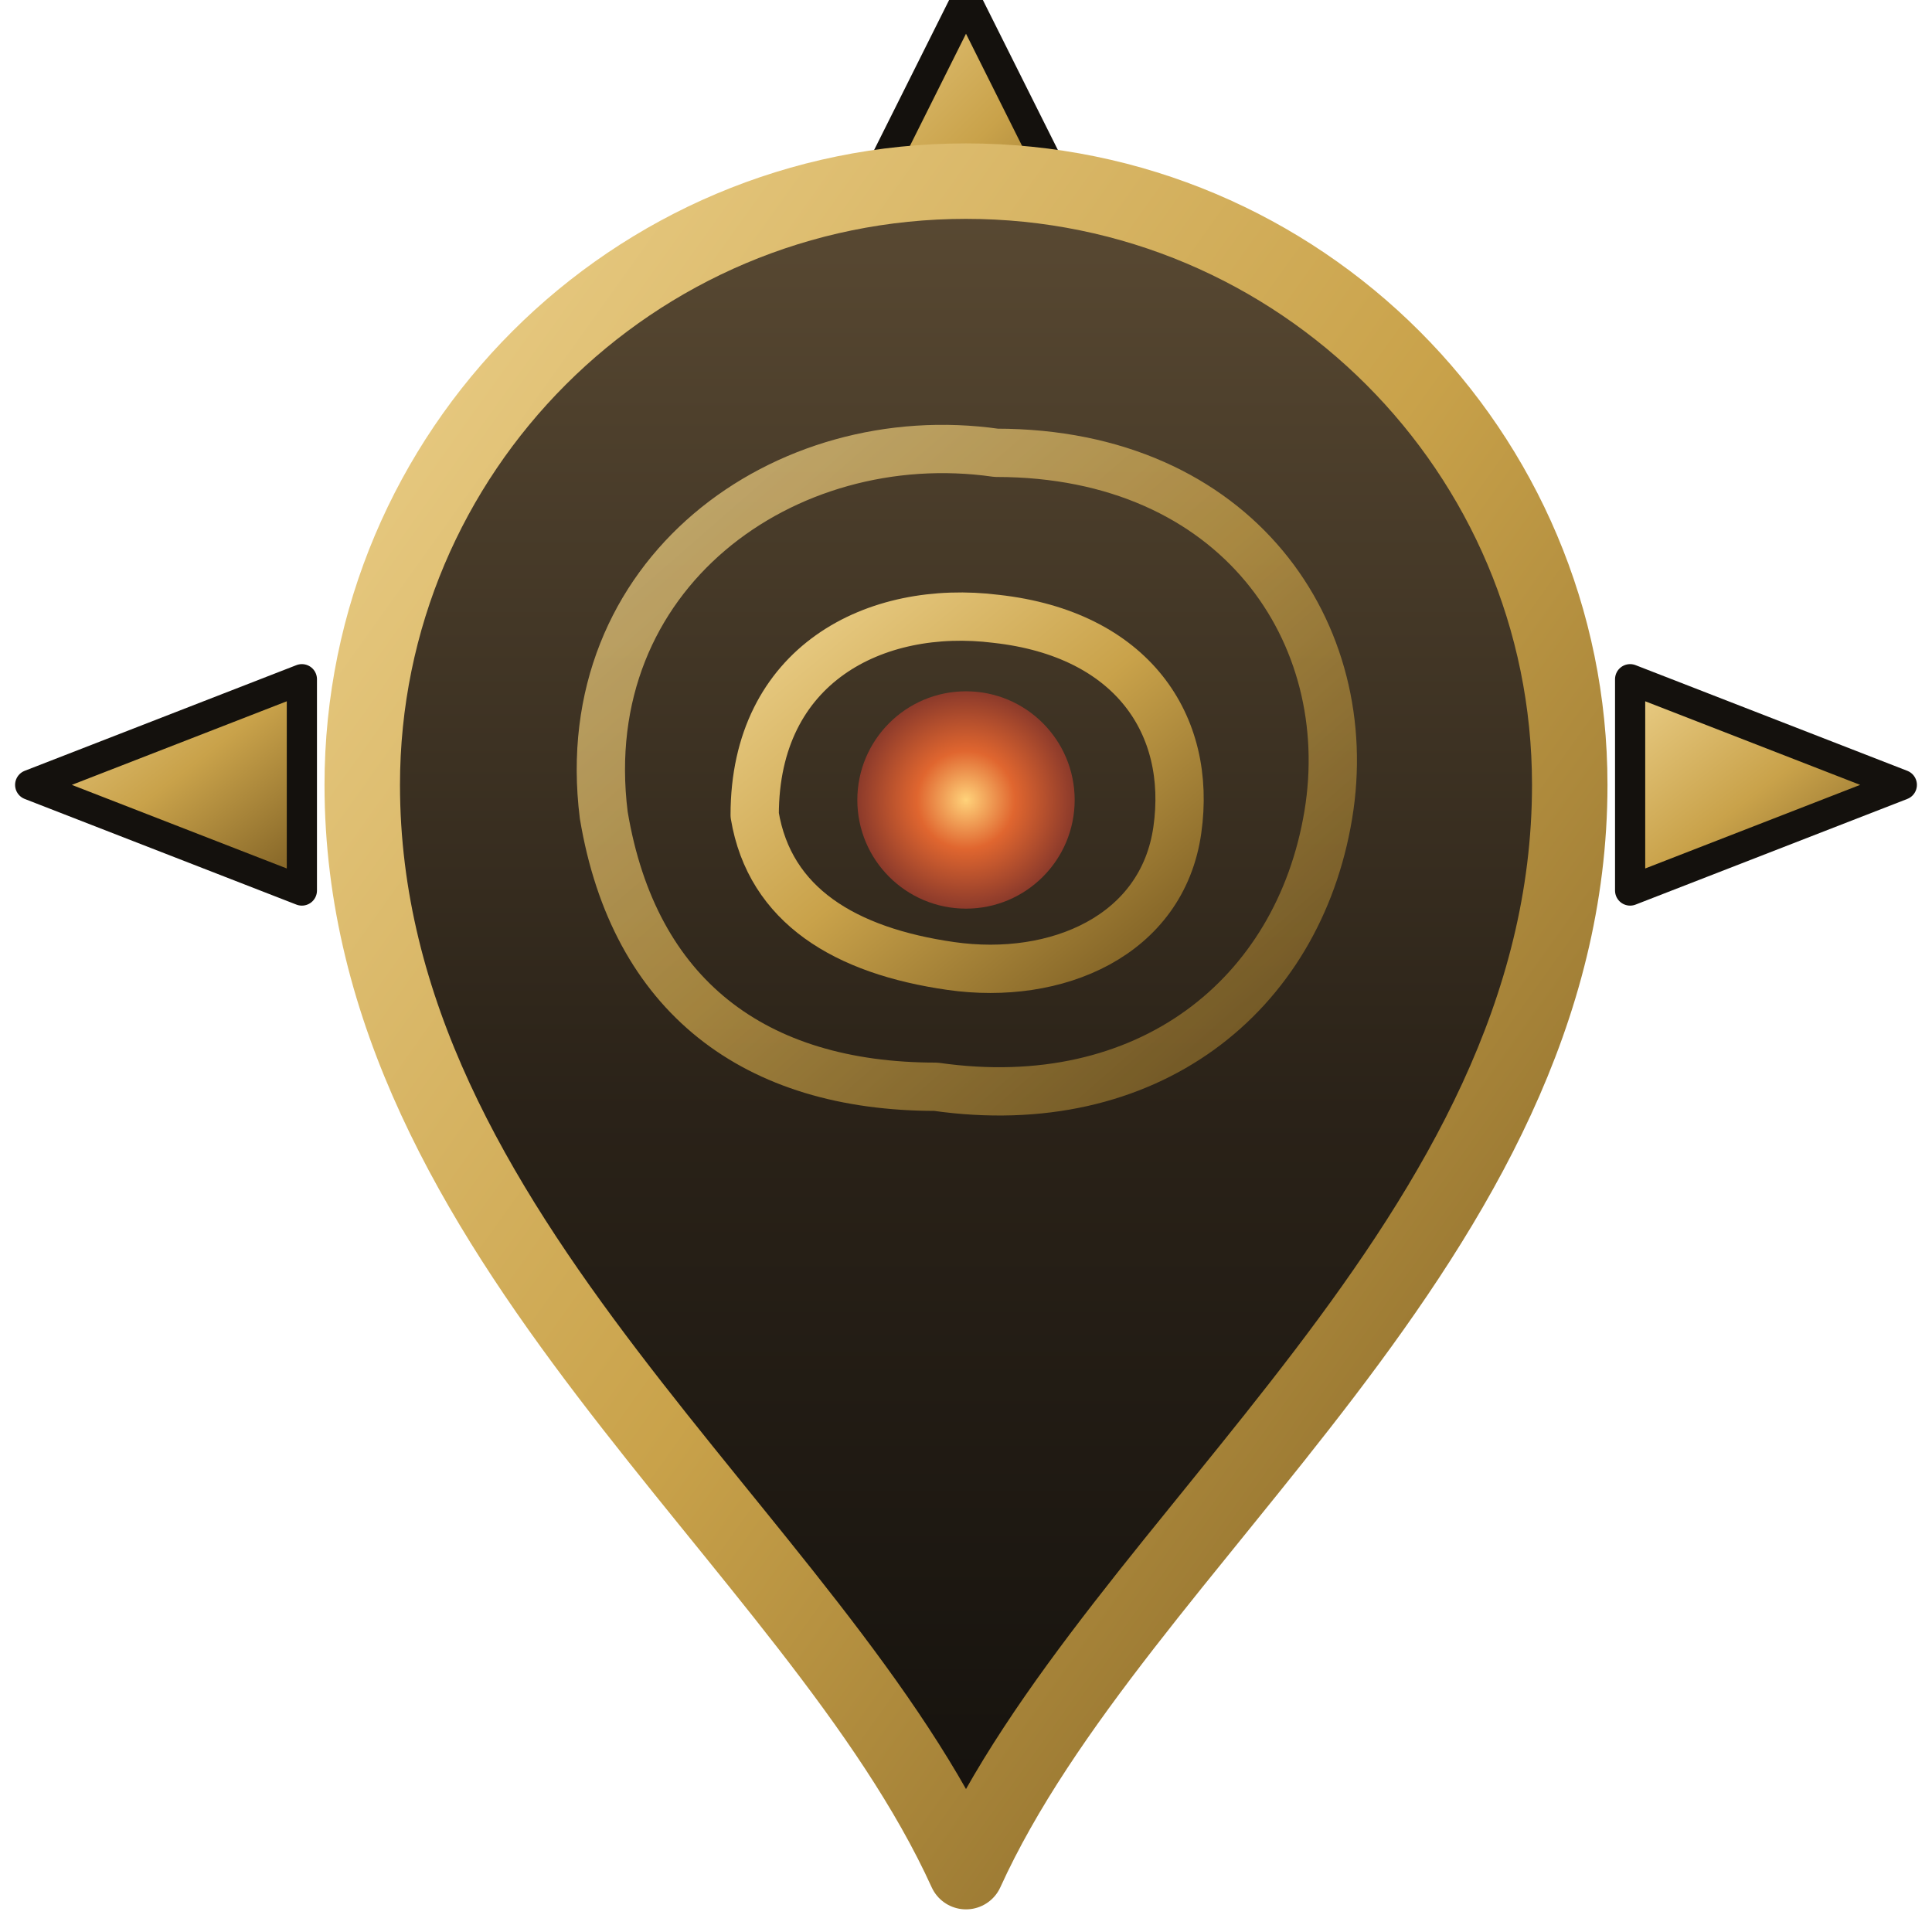
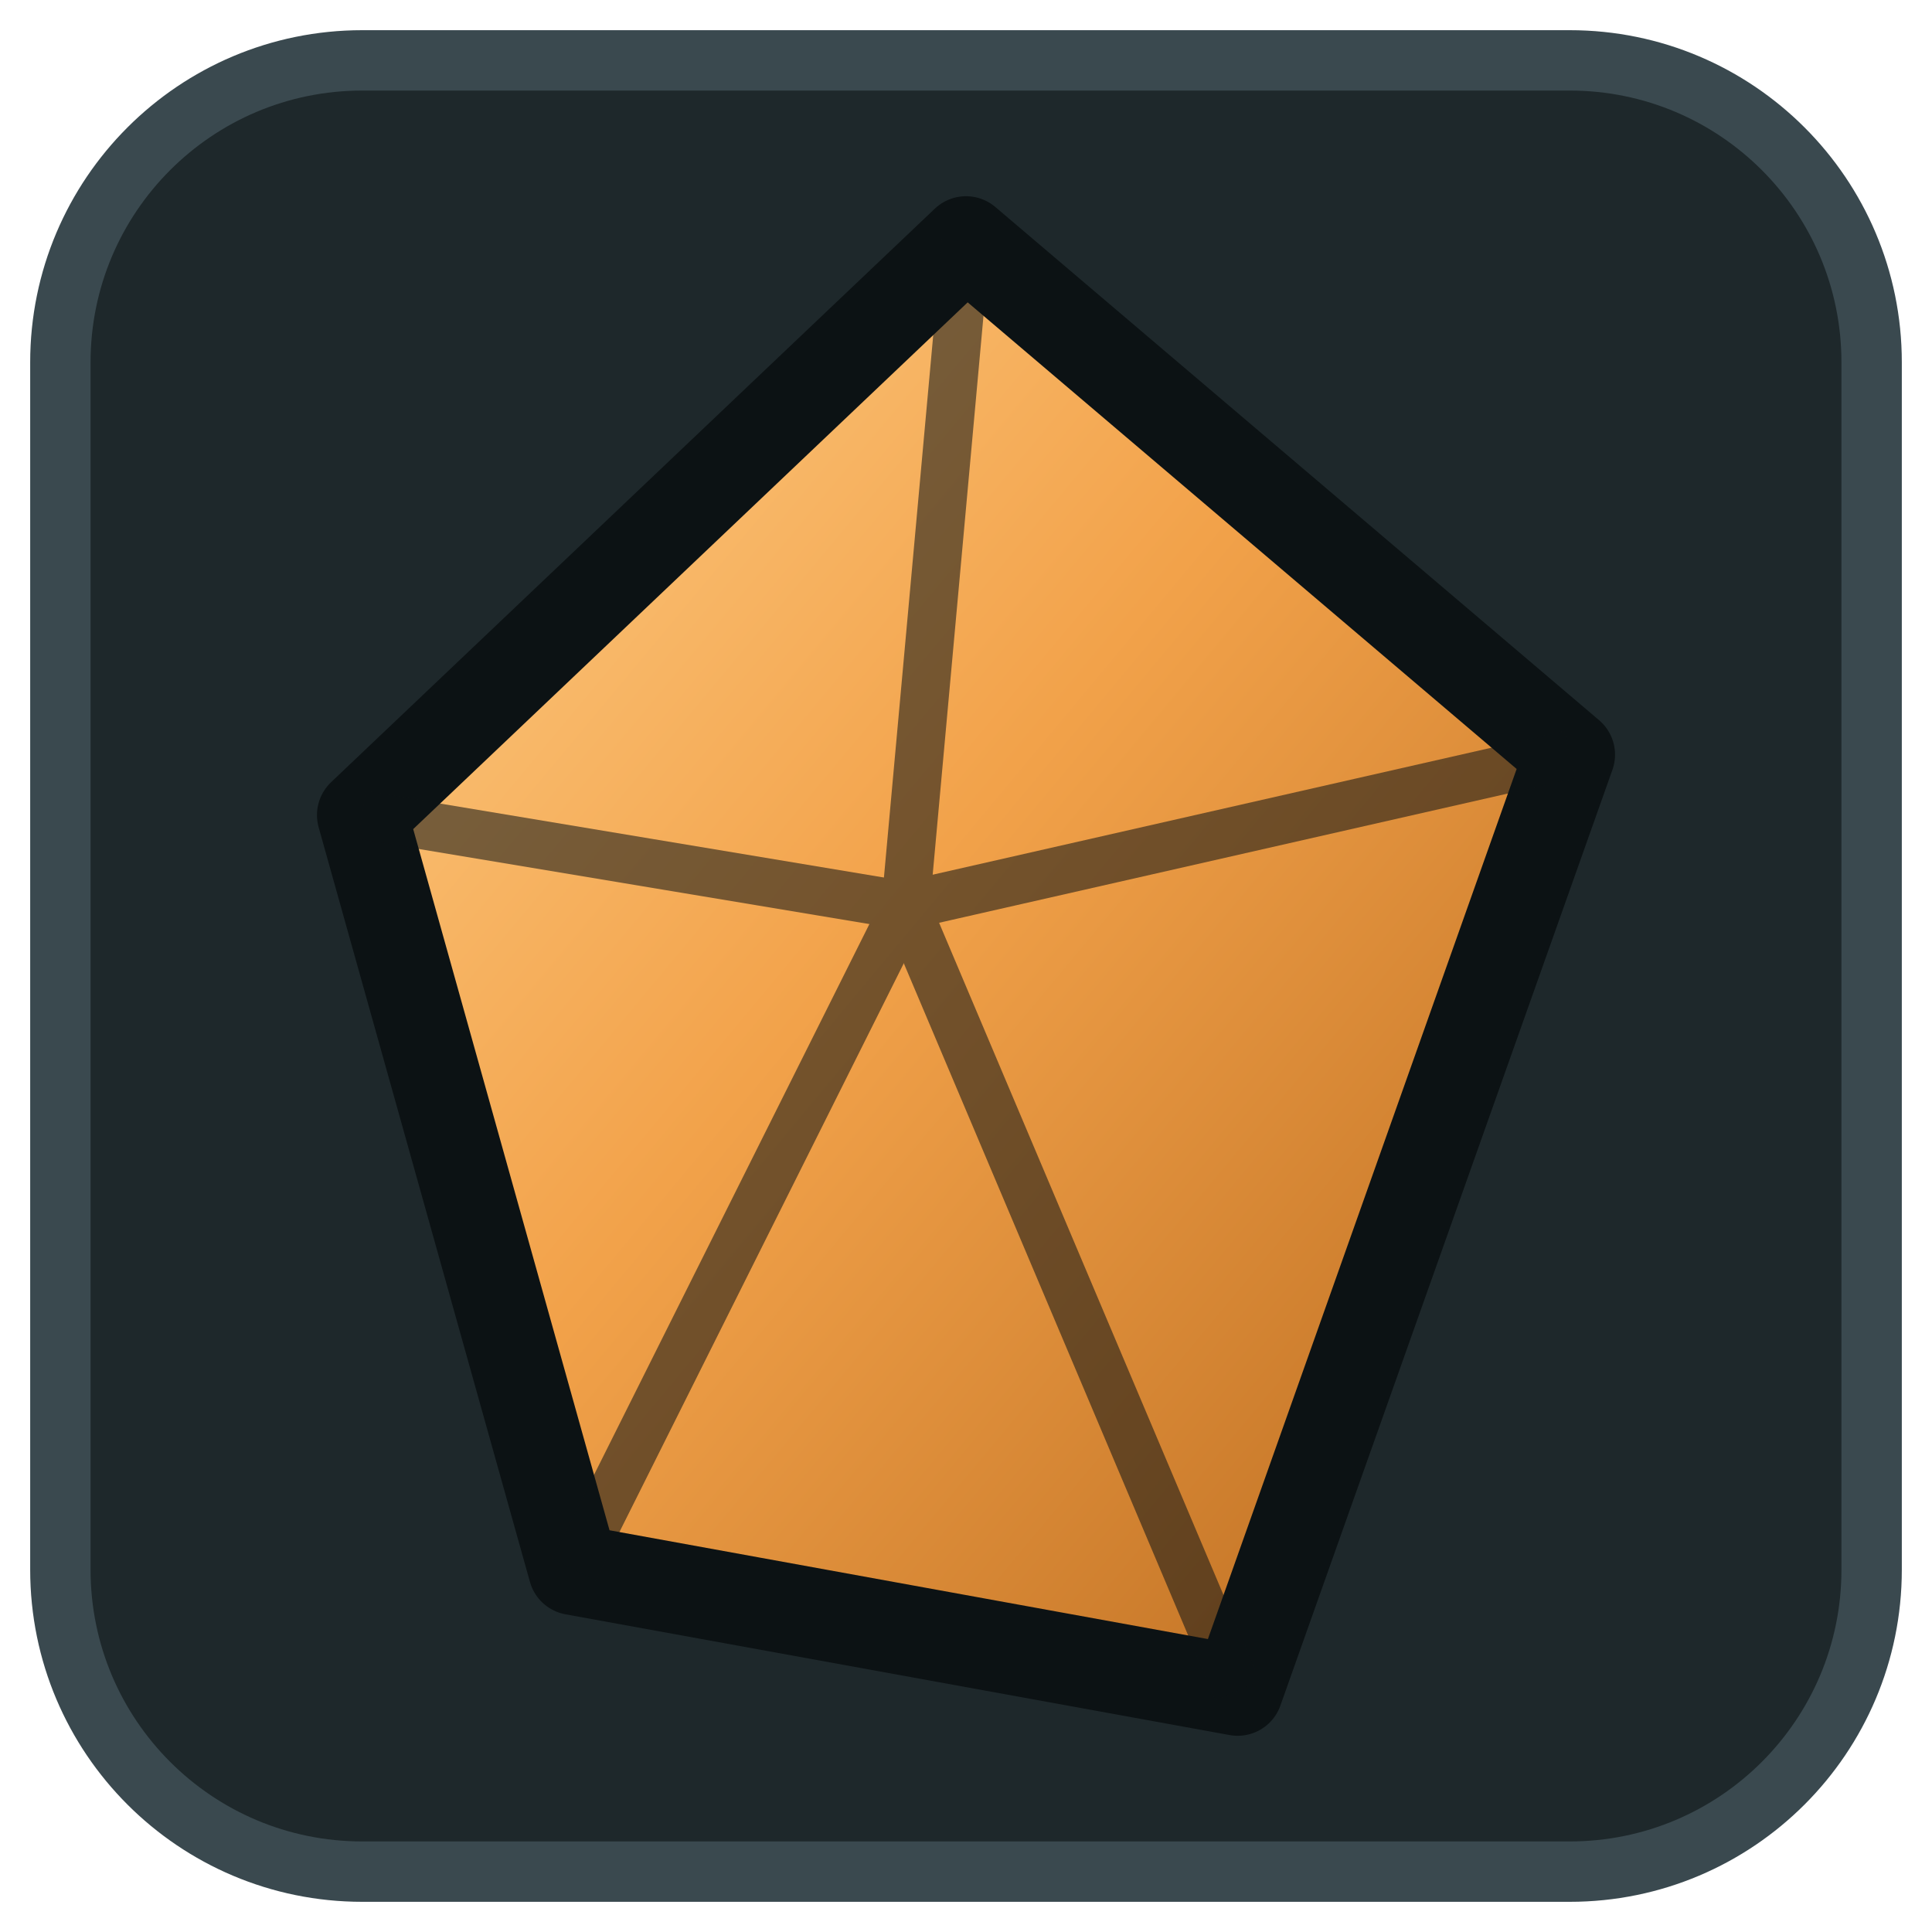
<svg xmlns="http://www.w3.org/2000/svg" viewBox="0 0 64 64">
  <defs>
-     <linearGradient id="iron" x1="0" y1="0" x2="0" y2="1">
-       <stop offset="0" stop-color="#5a4a33" />
-       <stop offset="0.55" stop-color="#2a2218" />
-       <stop offset="1" stop-color="#14110d" />
+     <linearGradient id="ember" x1="0" y1="0" x2="1" y2="1">
+       <stop offset="0" stop-color="#ffd08a" />
+       <stop offset="0.45" stop-color="#f2a24a" />
+       <stop offset="1" stop-color="#b8691d" />
    </linearGradient>
-     <linearGradient id="brass" x1="0" y1="0" x2="1" y2="1">
-       <stop offset="0" stop-color="#ecd08a" />
-       <stop offset="0.5" stop-color="#c9a24a" />
-       <stop offset="1" stop-color="#7a5c22" />
-     </linearGradient>
-     <radialGradient id="ember" cx="0.5" cy="0.5" r="0.5">
-       <stop offset="0" stop-color="#ffd27a" />
-       <stop offset="0.45" stop-color="#e0662f" />
-       <stop offset="1" stop-color="#8b3a2b" />
-     </radialGradient>
  </defs>
-   <g fill="url(#brass)" stroke="#14110d" stroke-width="1" stroke-linejoin="round">
-     <path d="M32 0 L37 10 L27 10 Z" />
-     <path d="M63 26 L54 29.5 L54 22.5 Z" />
-     <path d="M1 26 L10 22.5 L10 29.5 Z" />
+   <rect x="2" y="2" width="60" height="60" rx="10" fill="#1e282b" stroke="#3a494f" stroke-width="2" />
+   <polygon points="32,8 52,25 41,56 19,52 12,27" fill="url(#ember)" stroke="#0c1214" stroke-width="3" stroke-linejoin="round" />
+   <g fill="none" stroke="#0c1214" stroke-width="1.6" stroke-linejoin="round" opacity="0.55">
+     <path d="M32 8 L30 30 L52 25" />
+     <path d="M12 27 L30 30 L41 56" />
+     <path d="M30 30 L19 52" />
  </g>
-   <path d="M32 62 C27 51 12 41 12 26 A20 20 0 1 1 52 26 C52 41 37 51 32 62 Z" fill="url(#iron)" stroke="url(#brass)" stroke-width="2.5" stroke-linejoin="round" />
-   <g fill="none" stroke="url(#brass)" stroke-linecap="round" stroke-linejoin="round">
-     <path d="M20 27 C19 19 26 14 33 15 C41 15 45 21 44 27 C43 33 38 37 31 36 C25 36 21 33 20 27 Z" stroke-width="1.6" opacity="0.75" />
-     <path d="M25 27 C25 22 29 20 33 20.5 C37.5 21 39.5 24 39 27.5 C38.5 31 35 32.5 31.5 32 C28 31.5 25.5 30 25 27 Z" stroke-width="1.6" />
-   </g>
-   <circle cx="32" cy="26.5" r="3.6" fill="url(#ember)" />
</svg>
